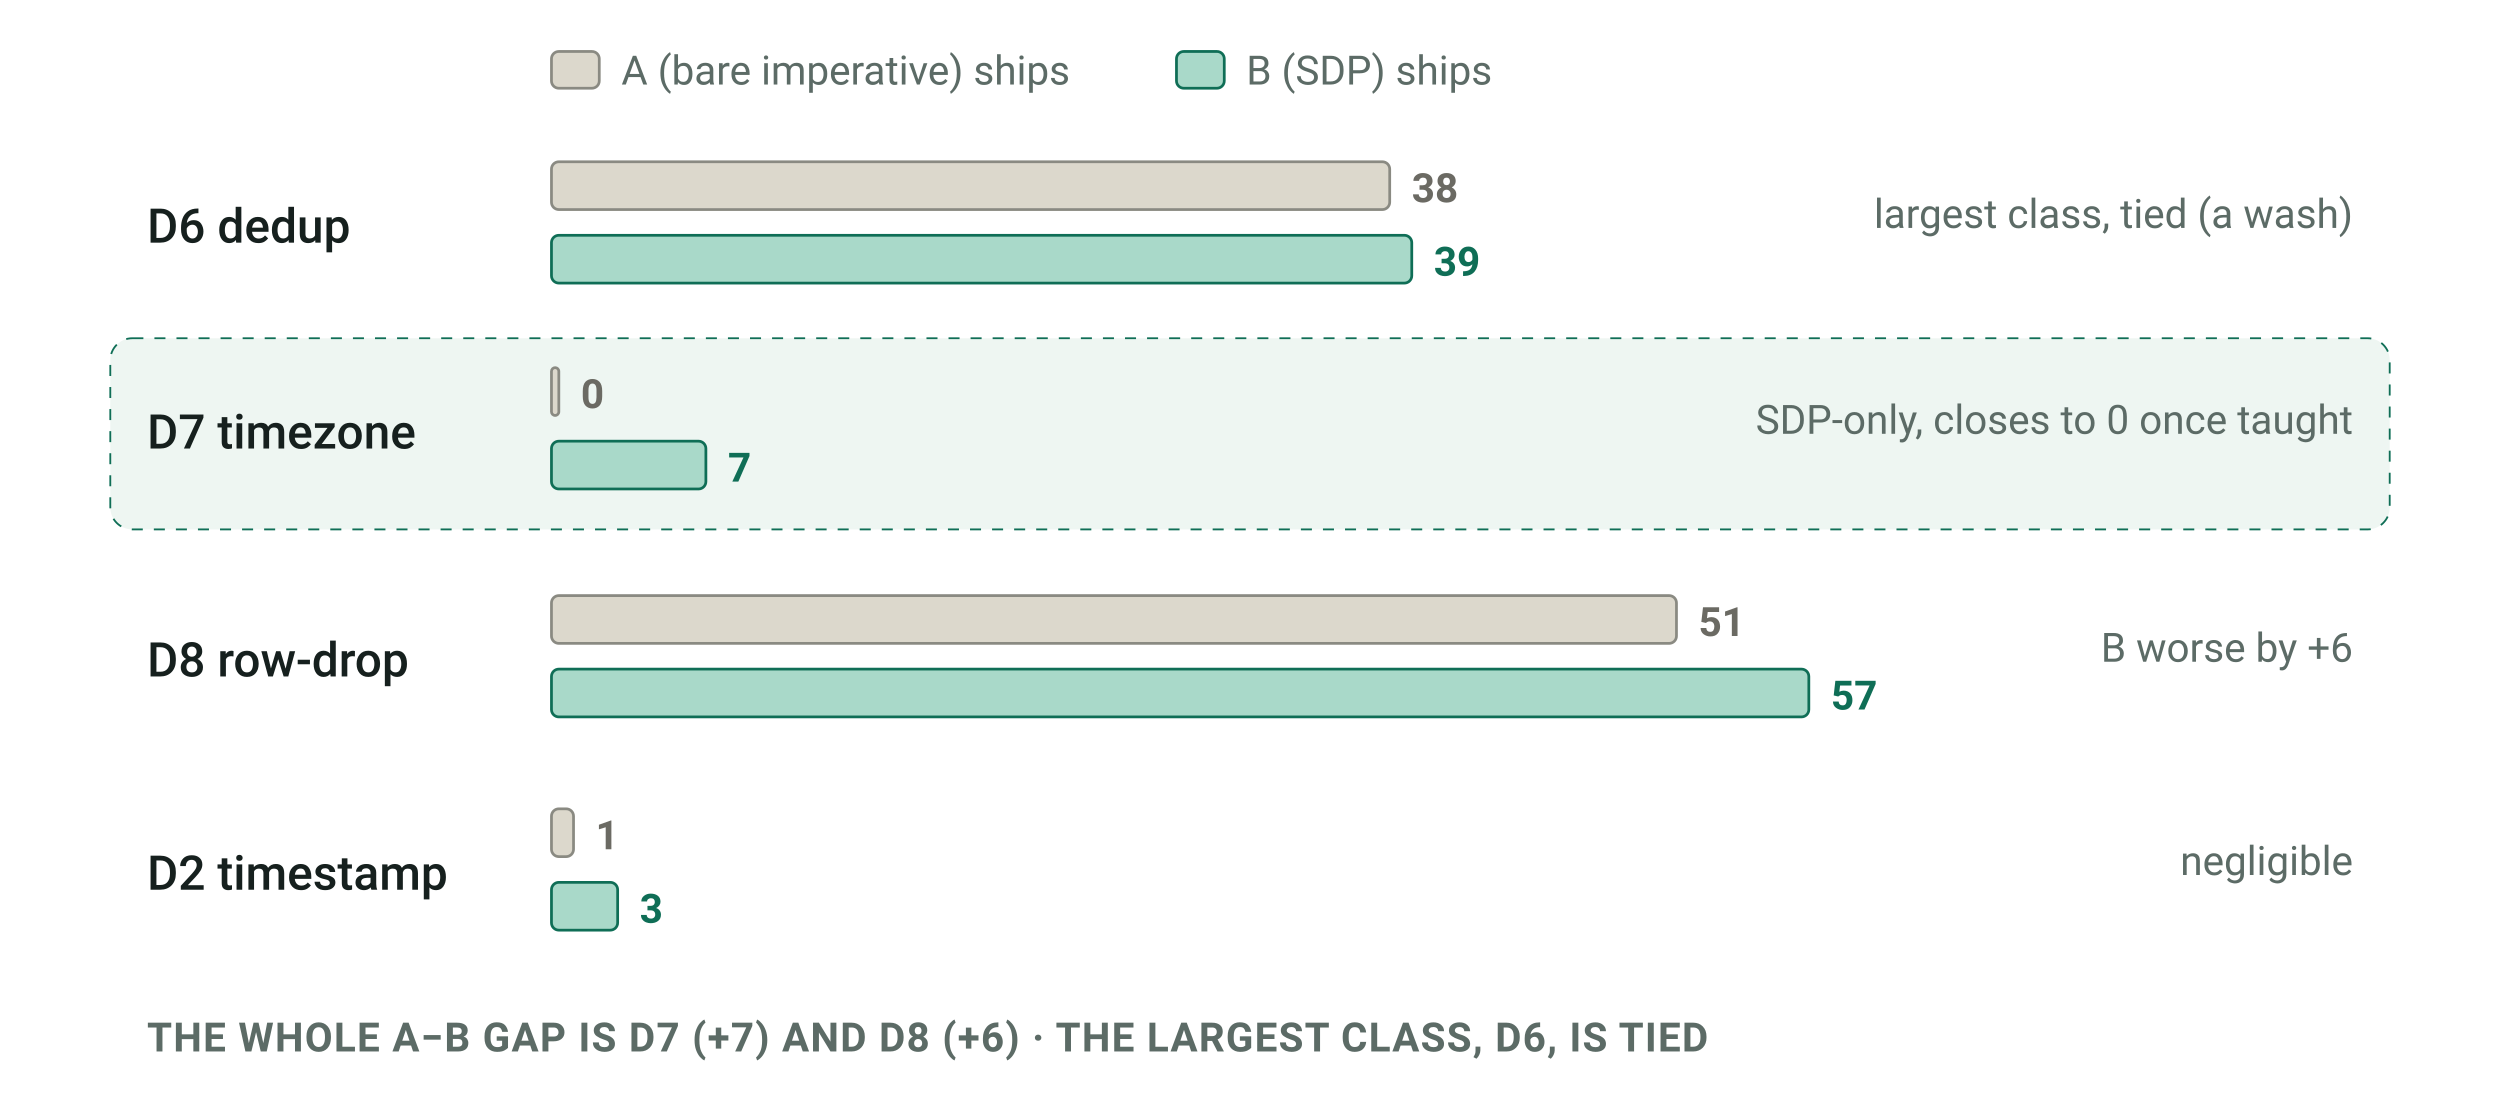
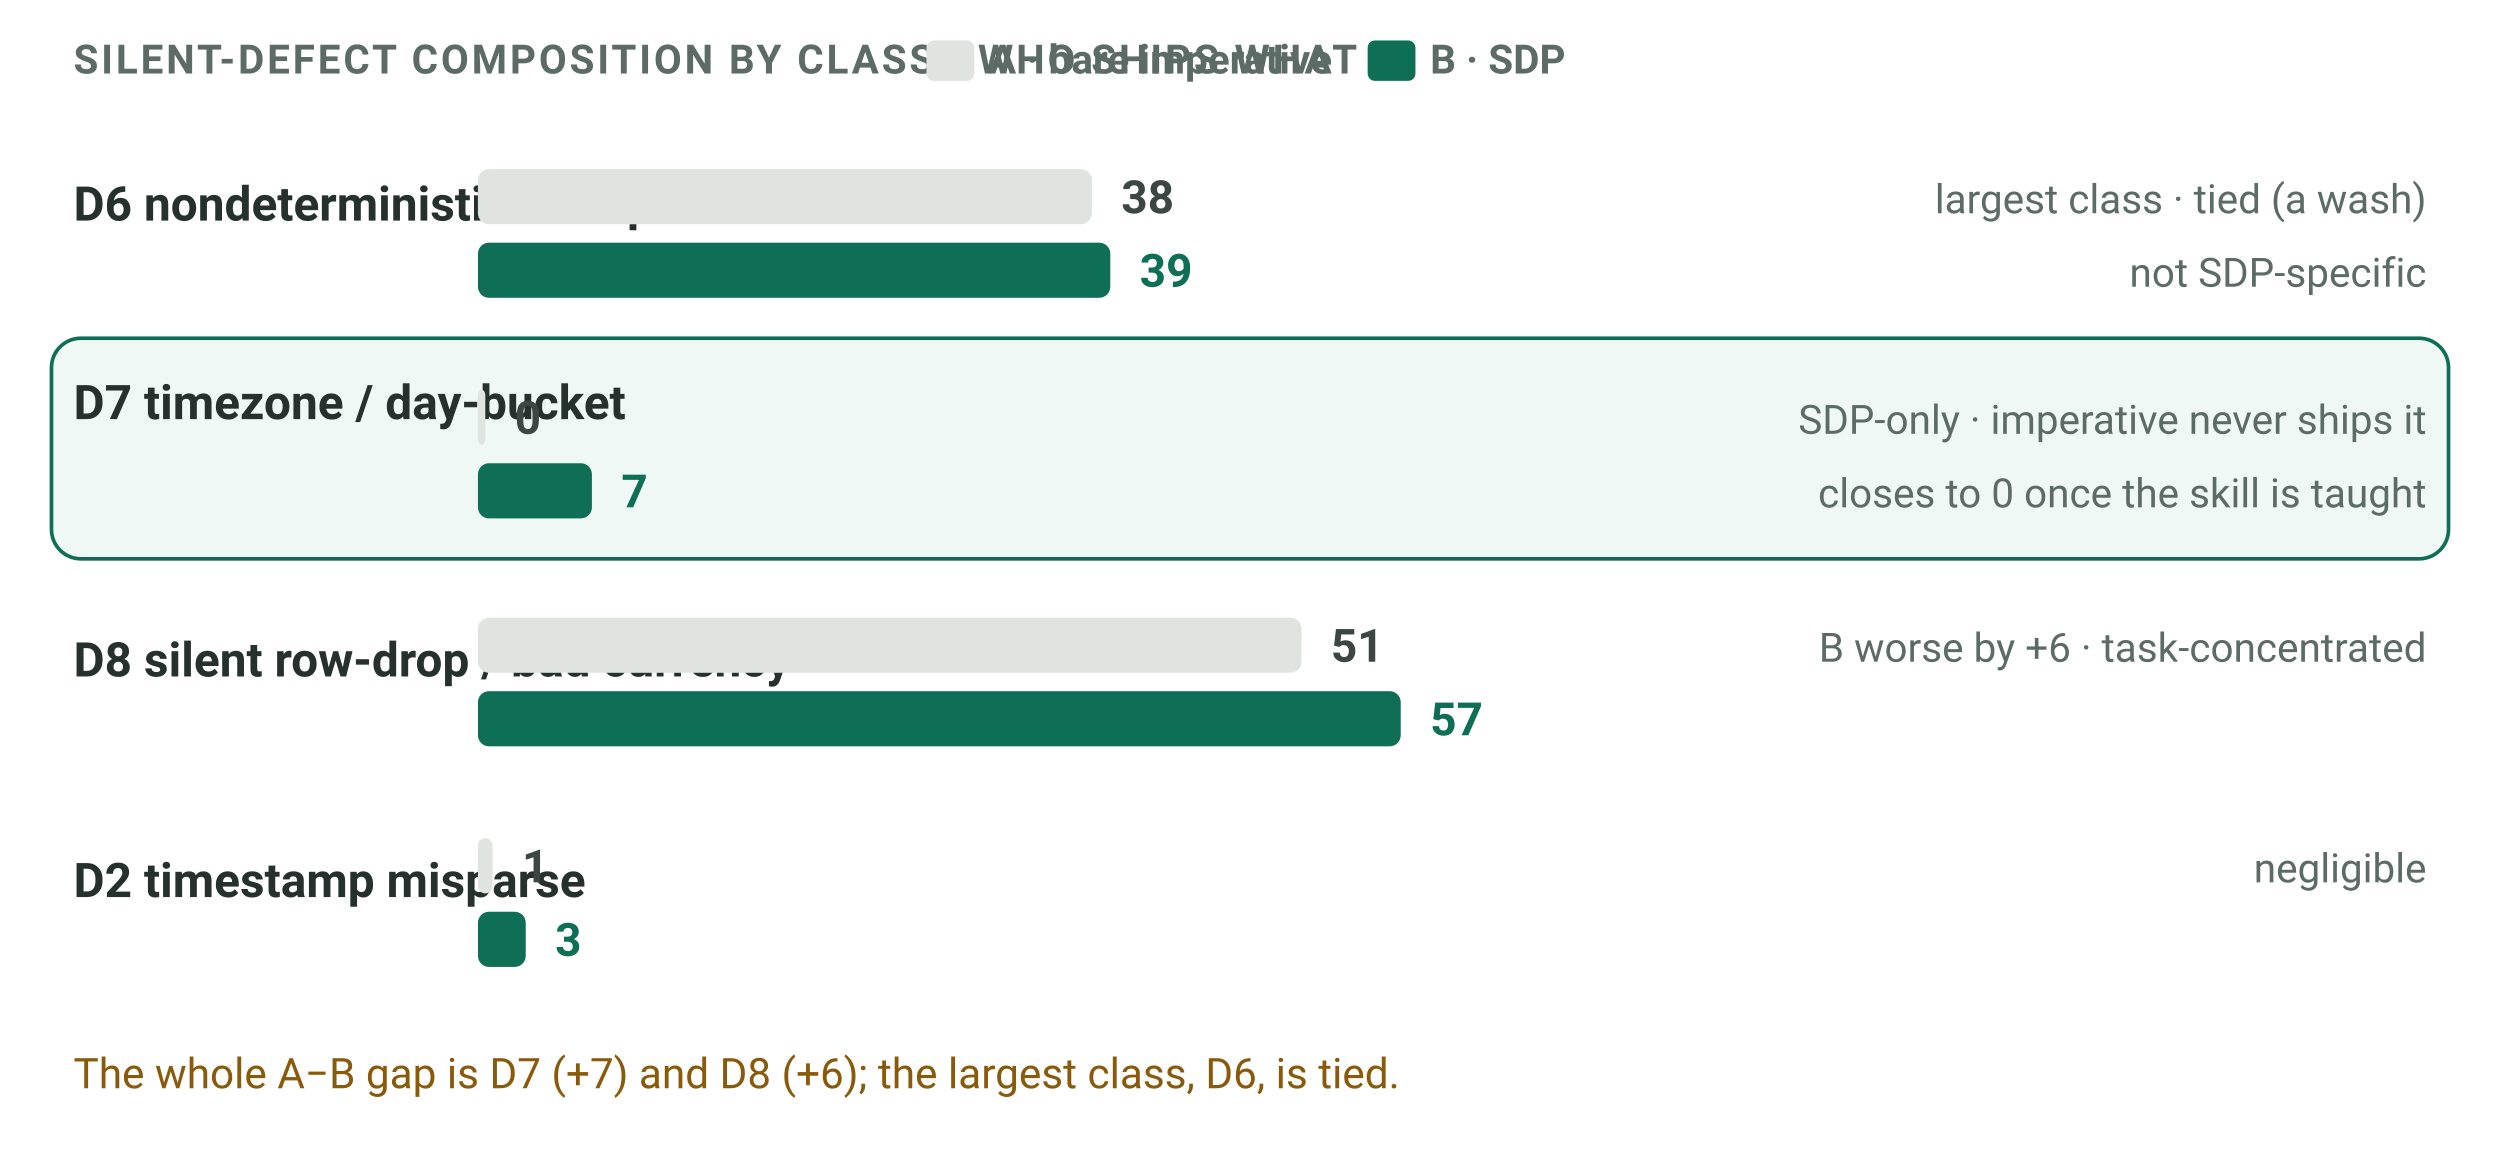
- <svg xmlns="http://www.w3.org/2000/svg" width="100%" viewBox="0 0 680 300" role="img" font-family="ui-sans-serif, system-ui, sans-serif">
+ <svg xmlns="http://www.w3.org/2000/svg" width="100%" viewBox="0 0 680 316" role="img" font-family="ui-sans-serif, system-ui, sans-serif">
  <style>
  text{font-family:ui-sans-serif,system-ui,-apple-system,"Segoe UI",Roboto,Helvetica,Arial,sans-serif}
-   .th{font-size:13px;font-weight:500;fill:#16201e}.ts{font-size:11px;fill:#5c6b66}
-   .lab{font-size:11px;font-weight:600;fill:#5c6b66;letter-spacing:.03em}
-   .a rect{fill:#DCD8CC;stroke:#8a8a82;stroke-width:.75}
-   .b rect{fill:#A9D9C9;stroke:#0F6E56;stroke-width:.75}
-   .av{font-size:11px;font-weight:600;fill:#6b6a63}.bv{font-size:11px;font-weight:600;fill:#0F6E56}
+   .kick{font-size:11px;font-weight:700;letter-spacing:.07em;fill:#5d6b66}
+   .cls{font-size:13px;font-weight:600;fill:#26312e}
+   .tag{font-size:11px;font-weight:600;fill:#5d6b66}
+   .cnt{font-size:12.5px;font-weight:700}
+   .note{font-size:11px;fill:#5d6b66}
+   .foot{font-size:11.5px;fill:#8a5a0b}
+   .a{fill:#dfe4e1}.b{fill:#0f6e56}
</style>
-   <rect x="150" y="14" width="13" height="10" rx="2" fill="#DCD8CC" stroke="#8a8a82" stroke-width=".75" />
-   <text x="169" y="23" class="ts">A (bare imperative) ships</text>
-   <rect x="320" y="14" width="13" height="10" rx="2" fill="#A9D9C9" stroke="#0F6E56" stroke-width=".75" />
-   <text x="339" y="23" class="ts">B (SDP) ships</text>
-   <text x="40" y="66" class="th">D6 dedup</text>
-   <g class="a">
-     <rect x="150" y="44" width="228" height="13" rx="2" />
+   <text x="20" y="20" class="kick">SILENT-DEFECT COMPOSITION BY CLASS · WHO SHIPS WHAT</text>
+   <rect x="252" y="11" width="13" height="11" rx="2" fill="#dfe4e1" />
+   <text x="269" y="20" class="tag">A · bare imperative</text>
+   <rect x="372" y="11" width="13" height="11" rx="2" fill="#0f6e56" />
+   <text x="389" y="20" class="tag">B · SDP</text>
+   <text x="20" y="60" class="cls">D6 nondeterministic dedup</text>
+   <rect x="130" y="46" width="167" height="15" rx="3" class="a" />
+   <text x="305" y="58" class="cnt" fill="#3c4642">38</text>
+   <rect x="130" y="66" width="172" height="15" rx="3" class="b" />
+   <text x="310" y="78" class="cnt" fill="#0f6e56">39</text>
+   <text x="660" y="58" class="note" text-anchor="end">largest class · tied (a wash)</text>
+   <text x="660" y="78" class="note" text-anchor="end">not SDP-specific</text>
+   <g>
+     <rect x="14" y="92" width="652" height="60" rx="8" fill="#e3f2ec" fill-opacity=".5" stroke="#0f6e56" stroke-width="1" />
+     <text x="20" y="114" class="cls">D7 timezone / day-bucket</text>
+     <rect x="130" y="106" width="2" height="15" rx="1.5" class="a" />
+     <text x="140" y="118" class="cnt" fill="#3c4642">0</text>
+     <rect x="130" y="126" width="31" height="15" rx="3" class="b" />
+     <text x="169" y="138" class="cnt" fill="#0f6e56">7</text>
+     <text x="660" y="118" class="note" text-anchor="end" fill="#0f6e56">SDP-only · imperative never ships it</text>
+     <text x="660" y="138" class="note" text-anchor="end" fill="#0f6e56">closes to 0 once the skill is taught</text>
  </g>
-   <text x="384" y="55" class="av">38</text>
-   <g class="b">
-     <rect x="150" y="64" width="234" height="13" rx="2" />
-   </g>
-   <text x="390" y="75" class="bv">39</text>
-   <text x="640" y="62" class="ts" text-anchor="end">largest class, tied (a wash)</text>
-   <rect x="30" y="92" width="620" height="52" rx="6" fill="#EEF6F2" stroke="#0F6E56" stroke-width=".5" stroke-dasharray="3 3" />
-   <text x="40" y="122" class="th">D7 timezone</text>
-   <g class="a">
-     <rect x="150" y="100" width="2" height="13" rx="1" />
-   </g>
-   <text x="158" y="111" class="av">0</text>
-   <g class="b">
-     <rect x="150" y="120" width="42" height="13" rx="2" />
-   </g>
-   <text x="198" y="131" class="bv">7</text>
-   <text x="640" y="118" class="ts" text-anchor="end" fill="#0F6E56">SDP-only, closes to 0 once taught</text>
-   <text x="40" y="184" class="th">D8 row-drop</text>
-   <g class="a">
-     <rect x="150" y="162" width="306" height="13" rx="2" />
-   </g>
-   <text x="462" y="173" class="av">51</text>
-   <g class="b">
-     <rect x="150" y="182" width="342" height="13" rx="2" />
-   </g>
-   <text x="498" y="193" class="bv">57</text>
-   <text x="640" y="180" class="ts" text-anchor="end">B worse by +6</text>
-   <text x="40" y="242" class="th">D2 timestamp</text>
-   <g class="a">
-     <rect x="150" y="220" width="6" height="13" rx="2" />
-   </g>
-   <text x="162" y="231" class="av">1</text>
-   <g class="b">
-     <rect x="150" y="240" width="18" height="13" rx="2" />
-   </g>
-   <text x="174" y="251" class="bv">3</text>
-   <text x="640" y="238" class="ts" text-anchor="end">negligible</text>
-   <text x="40" y="286" class="lab">THE WHOLE A−B GAP IS D7 (+7) AND D8 (+6) · THE LARGEST CLASS, D6, IS TIED</text>
+   <text x="20" y="184" class="cls">D8 silent row-drop / bad currency</text>
+   <rect x="130" y="168" width="224" height="15" rx="3" class="a" />
+   <text x="362" y="180" class="cnt" fill="#3c4642">51</text>
+   <rect x="130" y="188" width="251" height="15" rx="3" class="b" />
+   <text x="389" y="200" class="cnt" fill="#0f6e56">57</text>
+   <text x="660" y="180" class="note" text-anchor="end">B worse by +6 · task-concentrated</text>
+   <text x="20" y="244" class="cls">D2 timestamp misparse</text>
+   <rect x="130" y="228" width="4" height="15" rx="2" class="a" />
+   <text x="142" y="240" class="cnt" fill="#3c4642">1</text>
+   <rect x="130" y="248" width="13" height="15" rx="3" class="b" />
+   <text x="151" y="260" class="cnt" fill="#0f6e56">3</text>
+   <text x="660" y="240" class="note" text-anchor="end">negligible</text>
+   <text x="20" y="296" class="foot">The whole A−B gap is D7 (+7) and D8 (+6); the largest class, D6, is tied.</text>
</svg>
